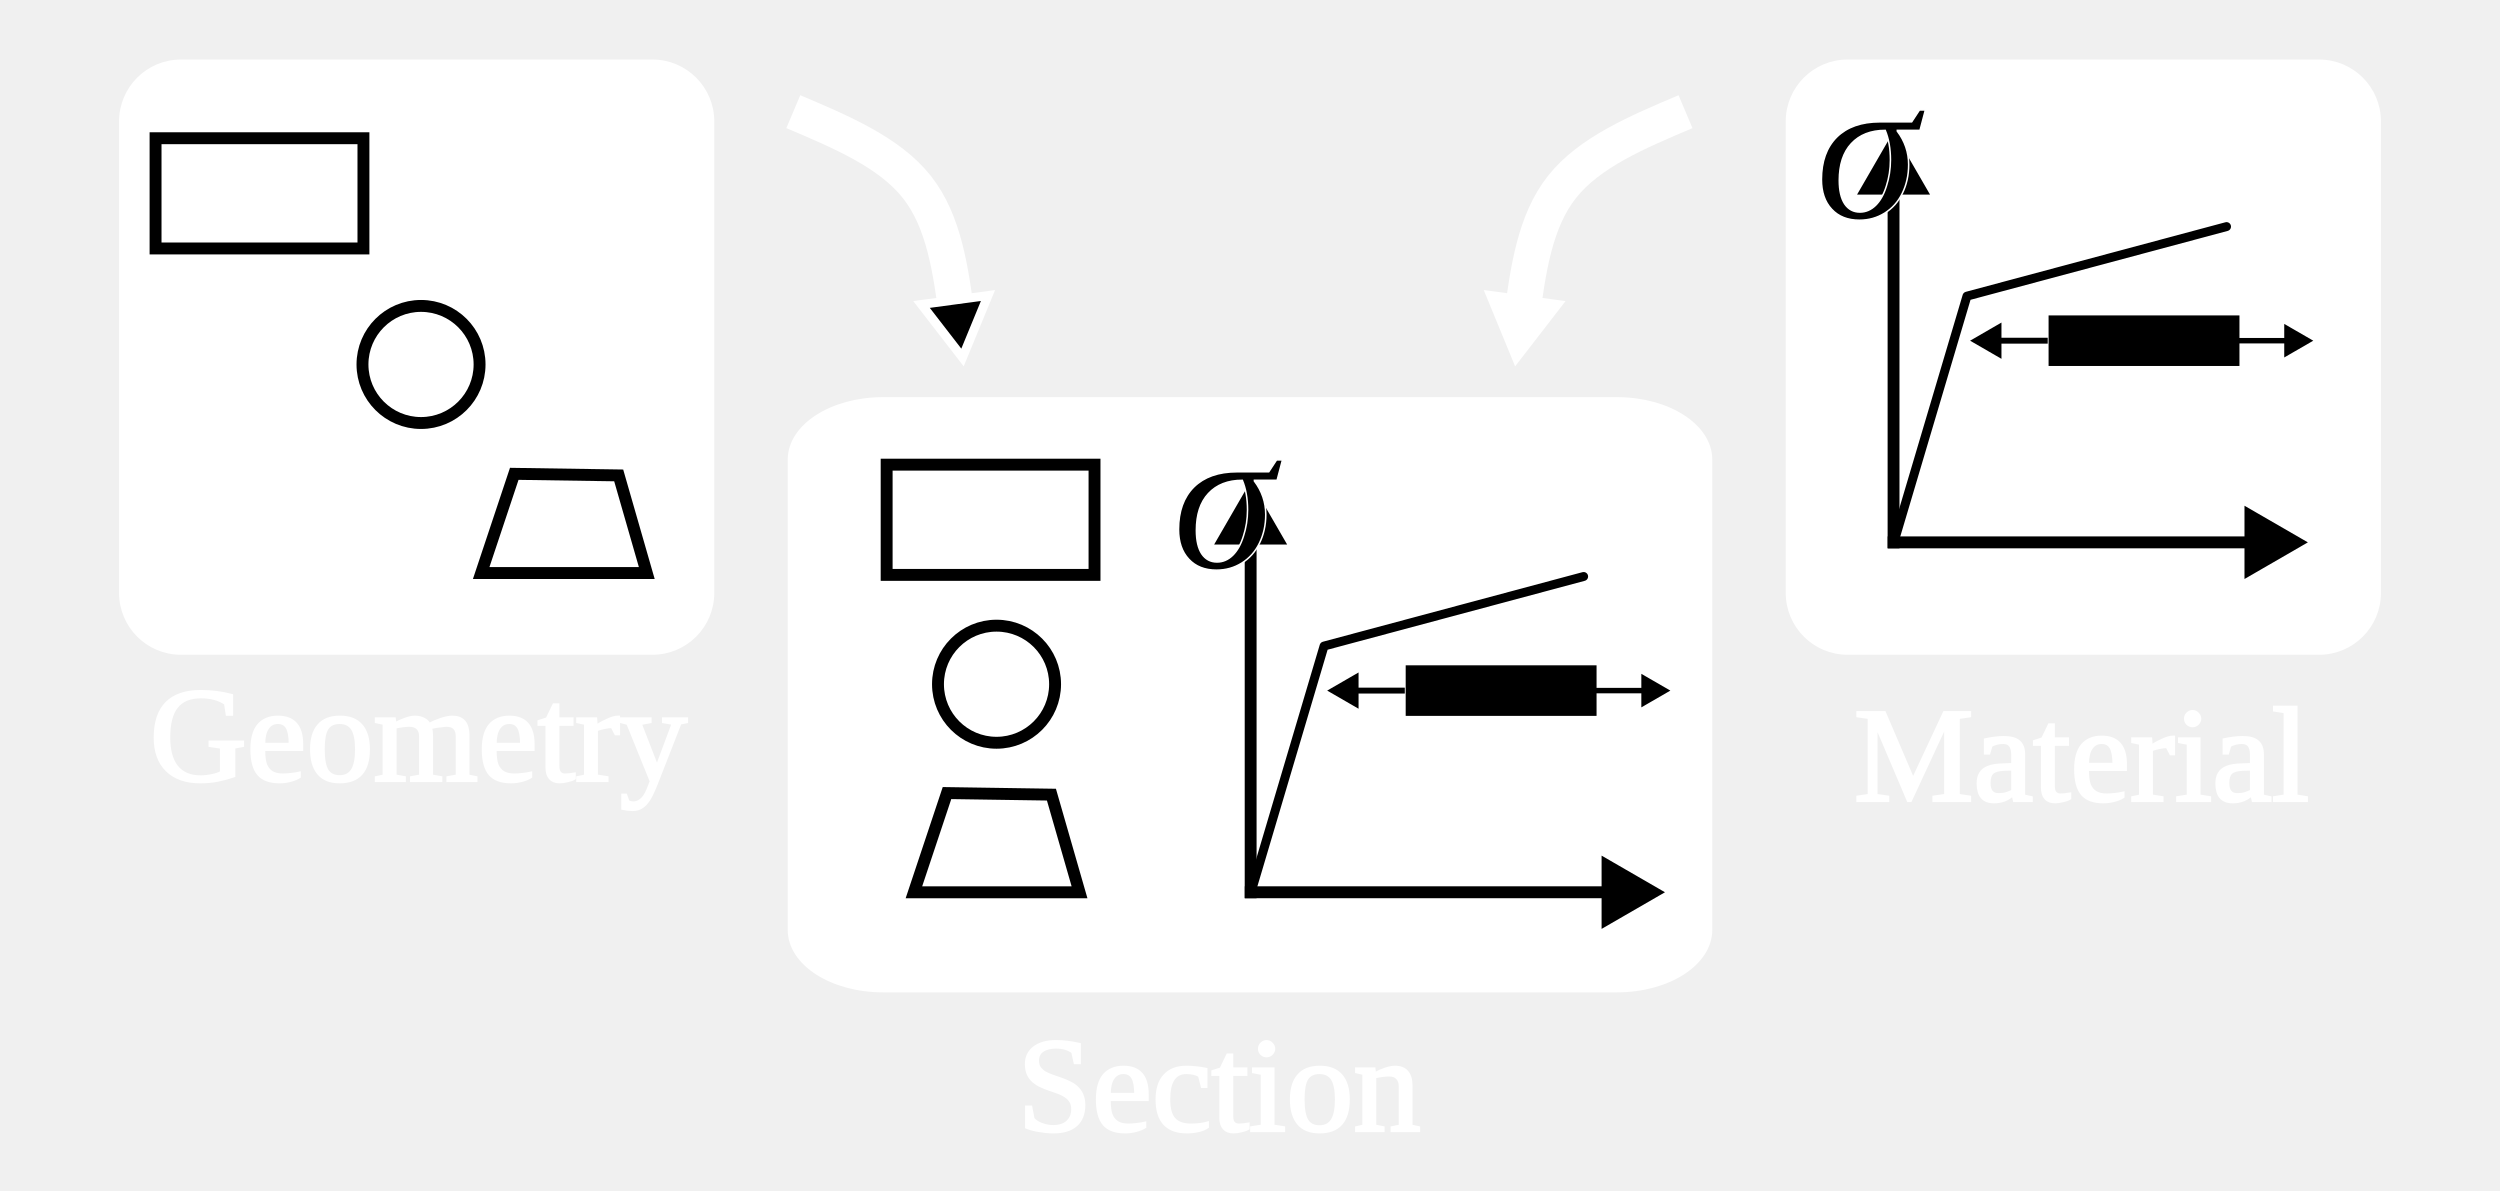
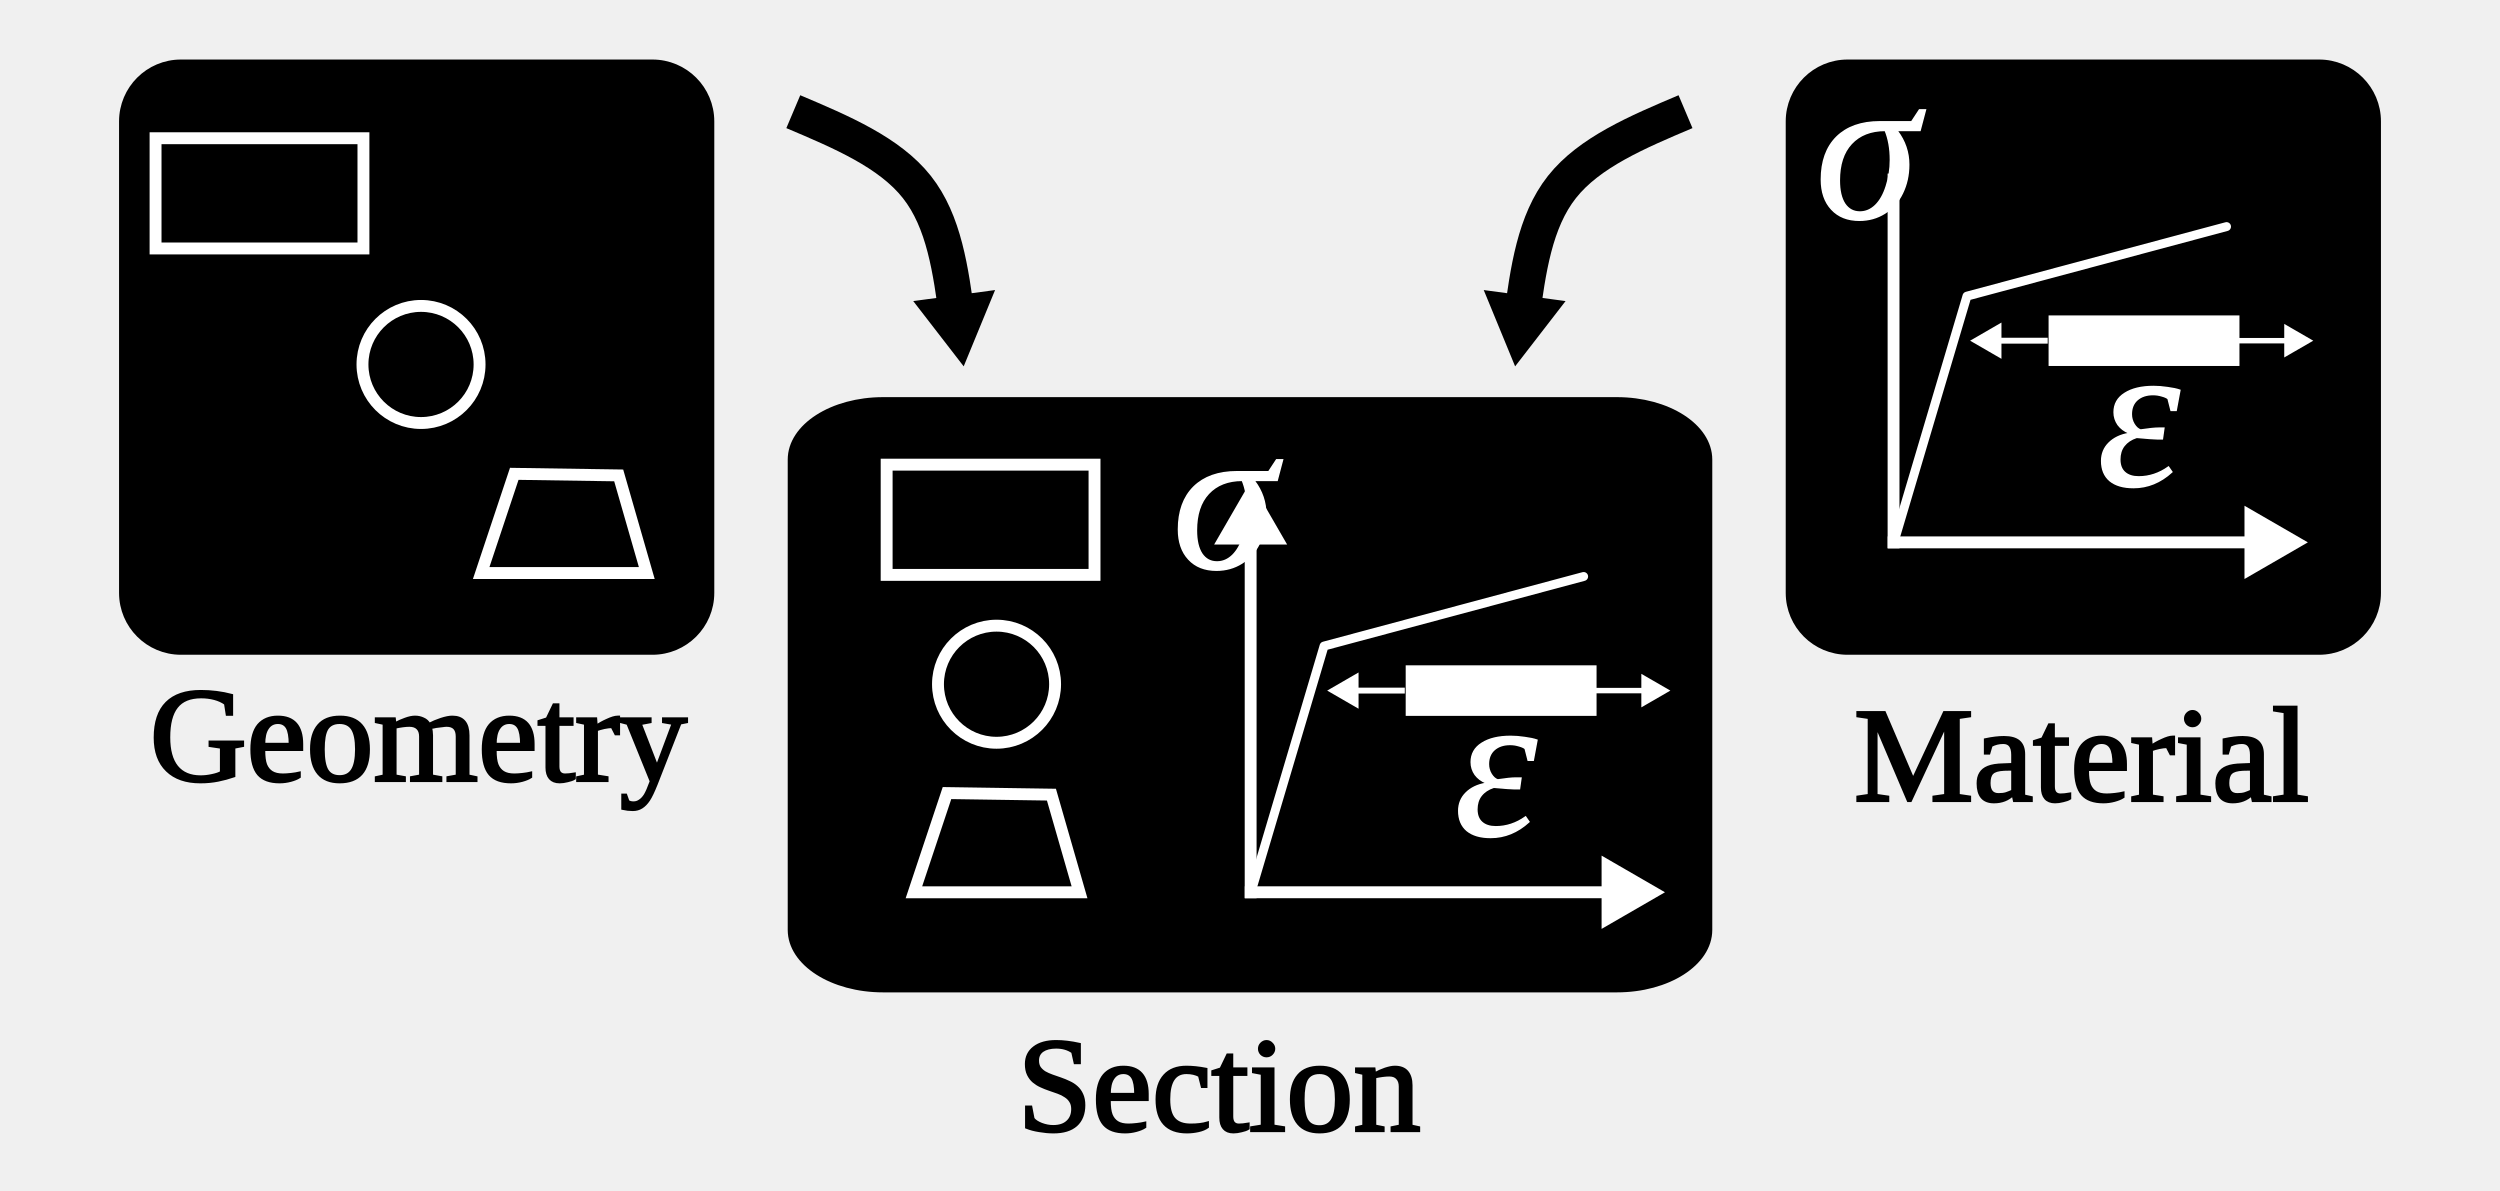
- <svg xmlns="http://www.w3.org/2000/svg" xml:space="preserve" id="svg14391" version="1.1" viewBox="0 0 210 100" height="100mm" width="210mm">
+ <svg xmlns="http://www.w3.org/2000/svg" width="210mm" height="100mm" viewBox="0 0 210 100" version="1.1" id="svg14391" xml:space="preserve">
  <defs id="defs14388">
    <marker style="overflow:visible" id="marker63910" refX="0" refY="0" orient="auto-start-reverse" markerWidth="2" markerHeight="2.312" viewBox="0 0 5.324 6.155" preserveAspectRatio="xMidYMid">
-       <path transform="scale(0.5)" style="fill:#000000;fill-rule:evenodd;stroke:#ffffff;stroke-width:1pt" d="M 5.77,0 -2.88,5 V -5 Z" id="path63908" />
-     </marker>
-     <marker style="overflow:visible" id="marker63844" refX="0" refY="0" orient="auto-start-reverse" markerWidth="2" markerHeight="2.312" viewBox="0 0 5.324 6.155" preserveAspectRatio="xMidYMid">
-       <path transform="scale(0.5)" style="fill:#ffffff;fill-rule:evenodd;stroke:#ffffff;stroke-width:1pt" d="M 5.77,0 -2.88,5 V -5 Z" id="path63842" />
+       <path transform="scale(0.5)" style="fill:#000000;fill-rule:evenodd;stroke:#000000;stroke-width:1pt" d="M 5.77,0 -2.88,5 V -5 Z" id="path63908" />
    </marker>
    <marker style="overflow:visible" id="marker61522" refX="0" refY="0" orient="auto-start-reverse" markerWidth="5.324" markerHeight="6.155" viewBox="0 0 5.324 6.155" preserveAspectRatio="xMidYMid">
-       <path transform="scale(0.5)" style="fill:#000000;fill-rule:evenodd;stroke:#000000;stroke-width:1pt" d="M 5.77,0 -2.88,5 V -5 Z" id="path61520" />
+       <path transform="scale(0.5)" style="fill:#ffffff;fill-rule:evenodd;stroke:#ffffff;stroke-width:1pt" d="M 5.77,0 -2.88,5 V -5 Z" id="path61520" />
    </marker>
-     <marker style="overflow:visible" id="marker61522-1" refX="0" refY="0" orient="auto-start-reverse" markerWidth="5.324" markerHeight="6.155" viewBox="0 0 5.324 6.155" preserveAspectRatio="xMidYMid">
-       <path transform="scale(0.5)" style="fill:#000000;fill-rule:evenodd;stroke:#000000;stroke-width:1pt" d="M 5.77,0 -2.88,5 V -5 Z" id="path61520-7" />
+     <marker style="overflow:visible" id="marker61522-4" refX="0" refY="0" orient="auto-start-reverse" markerWidth="5.324" markerHeight="6.155" viewBox="0 0 5.324 6.155" preserveAspectRatio="xMidYMid">
+       <path transform="scale(0.5)" style="fill:#ffffff;fill-rule:evenodd;stroke:#ffffff;stroke-width:1pt" d="M 5.77,0 -2.88,5 V -5 Z" id="path61520-3" />
+     </marker>
+     <marker style="overflow:visible" id="marker61522-1-4" refX="0" refY="0" orient="auto-start-reverse" markerWidth="5.324" markerHeight="6.155" viewBox="0 0 5.324 6.155" preserveAspectRatio="xMidYMid">
+       <path transform="scale(0.5)" style="fill:#ffffff;fill-rule:evenodd;stroke:#ffffff;stroke-width:1pt" d="M 5.77,0 -2.88,5 V -5 Z" id="path61520-7-2" />
+     </marker>
+     <marker style="overflow:visible" id="marker63844-4" refX="0" refY="0" orient="auto-start-reverse" markerWidth="5.324" markerHeight="6.155" viewBox="0 0 5.324 6.155" preserveAspectRatio="xMidYMid">
+       <path transform="scale(0.5)" style="fill:#ffffff;fill-rule:evenodd;stroke:#ffffff;stroke-width:1pt" d="M 5.77,0 -2.88,5 V -5 Z" id="path63842-7" />
+     </marker>
+     <marker style="overflow:visible" id="marker63910-3" refX="0" refY="0" orient="auto-start-reverse" markerWidth="5.324" markerHeight="6.155" viewBox="0 0 5.324 6.155" preserveAspectRatio="xMidYMid">
+       <path transform="scale(0.5)" style="fill:#ffffff;fill-rule:evenodd;stroke:#ffffff;stroke-width:1pt" d="M 5.77,0 -2.88,5 V -5 Z" id="path63908-7" />
    </marker>
  </defs>
  <g id="layer1">
-     <rect style="fill:#ffffff;fill-opacity:1;fill-rule:evenodd;stroke:#ffffff;stroke-width:0.617;stroke-opacity:1" id="rect51130-1-8" width="77.046" height="49.383" x="66.477" y="33.668" rx="7.705" ry="4.938" />
-     <path style="fill:#000000;fill-opacity:1;fill-rule:evenodd;stroke:#000000;stroke-width:1;stroke-dasharray:none;marker-end:url(#marker61522-1)" d="m 104.563,74.95 h 31.744" id="path61518-5" />
-     <path style="fill:#000000;fill-opacity:1;fill-rule:evenodd;stroke:#000000;stroke-width:0.996;stroke-dasharray:none;marker-end:url(#marker61522)" d="M 105.054,75.452 V 43.973" id="path61518-7-1" />
-     <path style="fill:none;fill-opacity:1;fill-rule:evenodd;stroke:#000000;stroke-width:0.75;stroke-linecap:round;stroke-linejoin:round;stroke-dasharray:none" d="m 105.14,74.754 6.08,-20.486 21.805,-5.843" id="path61578-8" />
-     <text xml:space="preserve" style="font-style:normal;font-variant:normal;font-weight:normal;font-stretch:normal;font-size:17.639px;font-family:'Times New Roman';-inkscape-font-specification:'Times New Roman, ';text-align:center;text-anchor:middle;fill:none;fill-opacity:1;fill-rule:evenodd;stroke:#000000;stroke-width:0.13;stroke-dasharray:none" x="113.84" y="47.72" id="text63082-3">
-       <tspan id="tspan63080-7" style="font-style:italic;font-variant:normal;font-weight:normal;font-stretch:normal;font-family:'Times New Roman';-inkscape-font-specification:'Times New Roman,  Italic';fill:#000000;fill-opacity:1;stroke-width:0.13;stroke-dasharray:none;stroke:#ffffff" x="113.84" y="47.72">σ</tspan>
+     <rect style="fill:#000000;fill-opacity:1;fill-rule:evenodd;stroke:#000000;stroke-width:0.617;stroke-opacity:1" id="rect51130-1-8" width="77.046" height="49.383" x="66.477" y="33.668" rx="7.705" ry="4.938" />
+     <path style="fill:#ffffff;fill-opacity:1;fill-rule:evenodd;stroke:#ffffff;stroke-width:1;stroke-dasharray:none;marker-end:url(#marker61522-4)" d="m 104.563,74.95 h 31.744" id="path61518-5" />
+     <path style="fill:#ffffff;fill-opacity:1;fill-rule:evenodd;stroke:#ffffff;stroke-width:0.996;stroke-dasharray:none;marker-end:url(#marker61522-1-4)" d="M 105.054,75.452 V 43.973" id="path61518-7-1" />
+     <path style="fill:none;fill-opacity:1;fill-rule:evenodd;stroke:#ffffff;stroke-width:0.75;stroke-linecap:round;stroke-linejoin:round;stroke-dasharray:none" d="m 105.14,74.754 6.08,-20.486 21.805,-5.843" id="path61578-8" />
+     <text xml:space="preserve" style="font-style:normal;font-variant:normal;font-weight:normal;font-stretch:normal;font-size:17.639px;font-family:'Times New Roman';-inkscape-font-specification:'Times New Roman, ';text-align:center;text-anchor:middle;fill:none;fill-opacity:1;fill-rule:evenodd;stroke:#ffffff;stroke-width:0.13;stroke-dasharray:none" x="113.84" y="47.72" id="text63082-3">
+       <tspan id="tspan63080-7" style="font-style:italic;font-variant:normal;font-weight:normal;font-stretch:normal;font-family:'Times New Roman';-inkscape-font-specification:'Times New Roman,  Italic';fill:#ffffff;fill-opacity:1;stroke-width:0.13;stroke-dasharray:none" x="113.84" y="47.72">σ</tspan>
    </text>
-     <text xml:space="preserve" style="font-style:italic;font-variant:normal;font-weight:normal;font-stretch:normal;font-size:17.639px;font-family:'Times New Roman';-inkscape-font-specification:'Times New Roman,  Italic';text-align:center;text-anchor:middle;fill:#000000;fill-opacity:1;fill-rule:evenodd;stroke:#000000;stroke-width:0.13;stroke-dasharray:none" x="136.665" y="70.171" id="text63836-2">
-       <tspan id="tspan63834-5" style="stroke-width:0.13;stroke:#ffffff;fill:#ffffff" x="136.665" y="70.171">ε</tspan>
+     <text xml:space="preserve" style="font-style:italic;font-variant:normal;font-weight:normal;font-stretch:normal;font-size:17.639px;font-family:'Times New Roman';-inkscape-font-specification:'Times New Roman,  Italic';text-align:center;text-anchor:middle;fill:#ffffff;fill-opacity:1;fill-rule:evenodd;stroke:#ffffff;stroke-width:0.13;stroke-dasharray:none" x="136.665" y="70.171" id="text63836-2">
+       <tspan id="tspan63834-5" style="stroke-width:0.13" x="136.665" y="70.171">ε</tspan>
    </text>
-     <rect style="fill:#000000;fill-opacity:1;fill-rule:evenodd;stroke:#000000;stroke-width:0.13;stroke-dasharray:none" id="rect63838-3" width="15.903" height="4.116" x="118.143" y="55.952" />
-     <path style="fill:#000000;fill-opacity:1;fill-rule:evenodd;stroke:#000000;stroke-width:0.458;stroke-dasharray:none;marker-end:url(#marker61522)" d="m 133.671,58.01 h 5.013" id="path63840-7" />
-     <path style="fill:#000000;fill-opacity:1;fill-rule:evenodd;stroke:#000000;stroke-width:0.495;stroke-dasharray:none;marker-end:url(#marker61522)" d="m 118.003,58.01 h -4.762" id="path63906-0" />
-     <circle style="fill:none;fill-opacity:1;fill-rule:evenodd;stroke:#000000;stroke-width:1;stroke-dasharray:none" id="path61332-5" cx="83.709" cy="57.474" r="4.918" />
-     <rect style="fill:none;fill-opacity:1;fill-rule:evenodd;stroke:#000000;stroke-width:1;stroke-dasharray:none" id="rect61334-6" width="17.462" height="9.26" x="74.478" y="39.031" />
-     <path style="fill:none;fill-opacity:1;fill-rule:evenodd;stroke:#000000;stroke-width:1;stroke-dasharray:none" d="m 76.769,74.952 h 13.911 l -2.36,-8.202 -8.772,-0.132 z" id="path61336-5" />
-     <text xml:space="preserve" style="font-size:11.289px;font-family:'Times New Roman';-inkscape-font-specification:'Times New Roman, ';fill:#ffffff;fill-opacity:1;fill-rule:evenodd;stroke:#ffffff;stroke-width:0.25;stroke-miterlimit:2.1;stroke-opacity:1" x="12.567" y="65.568" id="text15502">
-       <tspan id="tspan15500" style="font-size:11.289px;stroke-width:0.25;stroke:#ffffff;fill:#ffffff" x="12.567" y="65.568">Geometry</tspan>
+     <rect style="fill:#ffffff;fill-opacity:1;fill-rule:evenodd;stroke:#ffffff;stroke-width:0.13;stroke-dasharray:none" id="rect63838-3" width="15.903" height="4.116" x="118.143" y="55.952" />
+     <path style="fill:#ffffff;fill-opacity:1;fill-rule:evenodd;stroke:#ffffff;stroke-width:0.458;stroke-dasharray:none;marker-end:url(#marker63844-4)" d="m 133.671,58.01 h 5.013" id="path63840-7" />
+     <path style="fill:#ffffff;fill-opacity:1;fill-rule:evenodd;stroke:#ffffff;stroke-width:0.495;stroke-dasharray:none;marker-end:url(#marker63910-3)" d="m 118.003,58.01 h -4.762" id="path63906-0" />
+     <circle style="fill:none;fill-opacity:1;fill-rule:evenodd;stroke:#ffffff;stroke-width:1;stroke-dasharray:none" id="path61332-5" cx="83.709" cy="57.474" r="4.918" />
+     <rect style="fill:none;fill-opacity:1;fill-rule:evenodd;stroke:#ffffff;stroke-width:1;stroke-dasharray:none" id="rect61334-6" width="17.462" height="9.26" x="74.478" y="39.031" />
+     <path style="fill:none;fill-opacity:1;fill-rule:evenodd;stroke:#ffffff;stroke-width:1;stroke-dasharray:none" d="m 76.769,74.952 h 13.911 l -2.36,-8.202 -8.772,-0.132 z" id="path61336-5" />
+     <text xml:space="preserve" style="font-size:11.289px;font-family:'Times New Roman';-inkscape-font-specification:'Times New Roman, ';fill:#000000;fill-opacity:1;fill-rule:evenodd;stroke:#000000;stroke-width:0.25;stroke-miterlimit:2.1;stroke-opacity:1" x="12.567" y="65.568" id="text15502">
+       <tspan id="tspan15500" style="font-size:11.289px;stroke-width:0.25" x="12.567" y="65.568">Geometry</tspan>
    </text>
-     <text xml:space="preserve" style="font-size:11.289px;font-family:'Times New Roman';-inkscape-font-specification:'Times New Roman, ';fill:#ffffff;fill-opacity:1;fill-rule:evenodd;stroke:#ffffff;stroke-width:0.25;stroke-miterlimit:2.1;stroke-opacity:1" x="155.729" y="67.249" id="text15502-5">
-       <tspan id="tspan15500-2" style="font-size:11.289px;stroke-width:0.25;stroke:#ffffff;fill:#ffffff" x="155.729" y="67.249">Material</tspan>
+     <text xml:space="preserve" style="font-size:11.289px;font-family:'Times New Roman';-inkscape-font-specification:'Times New Roman, ';fill:#000000;fill-opacity:1;fill-rule:evenodd;stroke:#000000;stroke-width:0.25;stroke-miterlimit:2.1;stroke-opacity:1" x="155.729" y="67.249" id="text15502-5">
+       <tspan id="tspan15500-2" style="font-size:11.289px;stroke-width:0.25" x="155.729" y="67.249">Material</tspan>
    </text>
-     <text xml:space="preserve" style="font-size:11.289px;font-family:'Times New Roman';-inkscape-font-specification:'Times New Roman, ';fill:#ffffff;fill-opacity:1;fill-rule:evenodd;stroke:#ffffff;stroke-width:0.25;stroke-miterlimit:2.1;stroke-opacity:1" x="85.466" y="94.972" id="text15502-5-1">
-       <tspan id="tspan15500-2-8" style="font-size:11.289px;stroke-width:0.25;stroke:#ffffff;fill:#ffffff" x="85.466" y="94.972">Section</tspan>
+     <text xml:space="preserve" style="font-size:11.289px;font-family:'Times New Roman';-inkscape-font-specification:'Times New Roman, ';fill:#000000;fill-opacity:1;fill-rule:evenodd;stroke:#000000;stroke-width:0.25;stroke-miterlimit:2.1;stroke-opacity:1" x="85.466" y="94.972" id="text15502-5-1">
+       <tspan id="tspan15500-2-8" style="font-size:11.289px;stroke-width:0.25" x="85.466" y="94.972">Section</tspan>
    </text>
-     <path style="fill:none;fill-opacity:1;fill-rule:evenodd;stroke:#ffffff;stroke-width:3;stroke-miterlimit:2.1;stroke-dasharray:none;stroke-opacity:1;marker-end:url(#marker63910)" d="m 66.637,9.381 c 4.041,1.71 8.082,3.42 10.378,6.325 2.296,2.905 2.849,7.003 3.401,11.102" id="path23901" />
-     <path style="fill:none;fill-opacity:1;fill-rule:evenodd;stroke:#ffffff;stroke-width:3;stroke-miterlimit:2.1;stroke-dasharray:none;stroke-opacity:1;marker-end:url(#marker63844)" d="m 141.583,9.381 c -4.041,1.71 -8.082,3.42 -10.378,6.325 -2.296,2.905 -2.849,7.003 -3.401,11.102" id="path23901-5" />
+     <path style="fill:none;fill-opacity:1;fill-rule:evenodd;stroke:#000000;stroke-width:3;stroke-miterlimit:2.1;stroke-dasharray:none;stroke-opacity:1;marker-end:url(#marker63910)" d="m 66.637,9.381 c 4.041,1.71 8.082,3.42 10.378,6.325 2.296,2.905 2.849,7.003 3.401,11.102" id="path23901" />
+     <path style="fill:none;fill-opacity:1;fill-rule:evenodd;stroke:#000000;stroke-width:3;stroke-miterlimit:2.1;stroke-dasharray:none;stroke-opacity:1;marker-end:url(#marker63910)" d="m 141.583,9.381 c -4.041,1.71 -8.082,3.42 -10.378,6.325 -2.296,2.905 -2.849,7.003 -3.401,11.102" id="path23901-5" />
  </g>
  <g id="layer1-4" transform="translate(125,-3)">
-     <rect style="fill:#ffffff;fill-rule:evenodd;stroke:#ffffff;stroke-width:0.495;fill-opacity:1;stroke-opacity:1" id="rect51130" width="49.505" height="49.505" x="25.248" y="8.248" rx="4.95" ry="4.95" />
-     <path style="fill:none;fill-opacity:1;fill-rule:evenodd;stroke:#000000;stroke-width:1;stroke-dasharray:none;marker-end:url(#marker61522-1)" d="M 33.566,48.559 H 65.31" id="path61518" />
-     <path style="fill:#000000;fill-opacity:1;fill-rule:evenodd;stroke:#000000;stroke-width:0.996;stroke-dasharray:none;marker-end:url(#marker61522-1)" d="M 34.058,49.06 V 17.581" id="path61518-7" />
-     <path style="fill:none;fill-opacity:1;fill-rule:evenodd;stroke:#000000;stroke-width:0.75;stroke-linecap:round;stroke-linejoin:round;stroke-dasharray:none" d="M 34.144,48.362 40.224,27.876 62.029,22.034" id="path61578" />
-     <text xml:space="preserve" style="font-style:normal;font-variant:normal;font-weight:normal;font-stretch:normal;font-size:17.639px;font-family:'Times New Roman';-inkscape-font-specification:'Times New Roman, ';text-align:center;text-anchor:middle;fill:none;fill-opacity:1;fill-rule:evenodd;stroke:#000000;stroke-width:0.13;stroke-dasharray:none" x="42.843" y="21.328" id="text63082">
-       <tspan id="tspan63080" style="font-style:italic;font-variant:normal;font-weight:normal;font-stretch:normal;font-family:'Times New Roman';-inkscape-font-specification:'Times New Roman,  Italic';fill:#000000;fill-opacity:1;stroke-width:0.13;stroke-dasharray:none;stroke:#ffffff" x="42.843" y="21.328">σ</tspan>
+     <rect style="fill:#000000;fill-rule:evenodd;stroke:#000000;stroke-width:0.495;fill-opacity:1;stroke-opacity:1" id="rect51130" width="49.505" height="49.505" x="25.248" y="8.248" rx="4.95" ry="4.95" />
+     <path style="fill:#ffffff;fill-opacity:1;fill-rule:evenodd;stroke:#ffffff;stroke-width:1;stroke-dasharray:none;marker-end:url(#marker61522)" d="M 33.566,48.559 H 65.31" id="path61518" />
+     <path style="fill:#ffffff;fill-opacity:1;fill-rule:evenodd;stroke:#ffffff;stroke-width:0.996;stroke-dasharray:none;marker-end:url(#marker61522-1)" d="M 34.058,49.06 V 17.581" id="path61518-7" />
+     <path style="fill:none;fill-opacity:1;fill-rule:evenodd;stroke:#ffffff;stroke-width:0.75;stroke-linecap:round;stroke-linejoin:round;stroke-dasharray:none" d="M 34.144,48.362 40.224,27.876 62.029,22.034" id="path61578" />
+     <text xml:space="preserve" style="font-style:normal;font-variant:normal;font-weight:normal;font-stretch:normal;font-size:17.639px;font-family:'Times New Roman';-inkscape-font-specification:'Times New Roman, ';text-align:center;text-anchor:middle;fill:none;fill-opacity:1;fill-rule:evenodd;stroke:#ffffff;stroke-width:0.13;stroke-dasharray:none" x="42.843" y="21.328" id="text63082">
+       <tspan id="tspan63080" style="font-style:italic;font-variant:normal;font-weight:normal;font-stretch:normal;font-family:'Times New Roman';-inkscape-font-specification:'Times New Roman,  Italic';fill:#ffffff;fill-opacity:1;stroke-width:0.13;stroke-dasharray:none" x="42.843" y="21.328">σ</tspan>
    </text>
-     <text xml:space="preserve" style="font-style:italic;font-variant:normal;font-weight:normal;font-stretch:normal;font-size:17.639px;font-family:'Times New Roman';-inkscape-font-specification:'Times New Roman,  Italic';text-align:center;text-anchor:middle;fill:#000000;fill-opacity:1;fill-rule:evenodd;stroke:#000000;stroke-width:0.13;stroke-dasharray:none" x="65.668" y="43.779" id="text63836">
-       <tspan id="tspan63834" style="stroke-width:0.13;stroke:#ffffff;fill:#ffffff" x="65.668" y="43.779">ε</tspan>
+     <text xml:space="preserve" style="font-style:italic;font-variant:normal;font-weight:normal;font-stretch:normal;font-size:17.639px;font-family:'Times New Roman';-inkscape-font-specification:'Times New Roman,  Italic';text-align:center;text-anchor:middle;fill:#ffffff;fill-opacity:1;fill-rule:evenodd;stroke:#ffffff;stroke-width:0.13;stroke-dasharray:none" x="65.668" y="43.779" id="text63836">
+       <tspan id="tspan63834" style="stroke-width:0.13" x="65.668" y="43.779">ε</tspan>
    </text>
-     <rect style="fill:#000000;fill-opacity:1;fill-rule:evenodd;stroke:#000000;stroke-width:0.13;stroke-dasharray:none" id="rect63838" width="15.903" height="4.116" x="47.146" y="29.56" />
-     <path style="fill:#000000;fill-opacity:1;fill-rule:evenodd;stroke:#000000;stroke-width:0.458;stroke-dasharray:none;marker-end:url(#marker61522)" d="m 62.675,31.618 h 5.013" id="path63840" />
-     <path style="fill:#000000;fill-opacity:1;fill-rule:evenodd;stroke:#000000;stroke-width:0.495;stroke-dasharray:none;marker-end:url(#marker61522)" d="m 47.007,31.618 h -4.762" id="path63906" />
+     <rect style="fill:#ffffff;fill-opacity:1;fill-rule:evenodd;stroke:#ffffff;stroke-width:0.13;stroke-dasharray:none" id="rect63838" width="15.903" height="4.116" x="47.146" y="29.56" />
+     <path style="fill:#ffffff;fill-opacity:1;fill-rule:evenodd;stroke:#ffffff;stroke-width:0.458;stroke-dasharray:none;marker-end:url(#marker61522)" d="m 62.675,31.618 h 5.013" id="path63840" />
+     <path style="fill:#ffffff;fill-opacity:1;fill-rule:evenodd;stroke:#ffffff;stroke-width:0.495;stroke-dasharray:none;marker-end:url(#marker61522)" d="m 47.007,31.618 h -4.762" id="path63906" />
  </g>
  <g id="layer1-45" transform="translate(-15,-3)">
-     <rect style="fill:#ffffff;fill-rule:evenodd;stroke:#ffffff;stroke-width:0.495;stroke-opacity:1;fill-opacity:1" id="rect51130-1" width="49.505" height="49.505" x="25.248" y="8.248" rx="4.95" ry="4.95" />
-     <circle style="fill:none;fill-opacity:1;fill-rule:evenodd;stroke:#000000;stroke-width:1;stroke-dasharray:none" id="path61332" cx="50.366" cy="33.615" r="4.918" />
-     <rect style="fill:none;fill-opacity:1;fill-rule:evenodd;stroke:#000000;stroke-width:1;stroke-dasharray:none" id="rect61334" width="17.462" height="9.26" x="28.067" y="14.611" />
-     <path style="fill:none;fill-opacity:1;fill-rule:evenodd;stroke:#000000;stroke-width:1;stroke-dasharray:none" d="M 55.419,51.136 H 69.33 L 66.97,42.934 58.198,42.802 Z" id="path61336" />
+     <rect style="fill:#000000;fill-rule:evenodd;stroke:#000000;stroke-width:0.495;stroke-opacity:1;fill-opacity:1" id="rect51130-1" width="49.505" height="49.505" x="25.248" y="8.248" rx="4.95" ry="4.95" />
+     <circle style="fill:none;fill-opacity:1;fill-rule:evenodd;stroke:#ffffff;stroke-width:1;stroke-dasharray:none" id="path61332" cx="50.366" cy="33.615" r="4.918" />
+     <rect style="fill:none;fill-opacity:1;fill-rule:evenodd;stroke:#ffffff;stroke-width:1;stroke-dasharray:none" id="rect61334" width="17.462" height="9.26" x="28.067" y="14.611" />
+     <path style="fill:none;fill-opacity:1;fill-rule:evenodd;stroke:#ffffff;stroke-width:1;stroke-dasharray:none" d="M 55.419,51.136 H 69.33 L 66.97,42.934 58.198,42.802 Z" id="path61336" />
  </g>
</svg>
